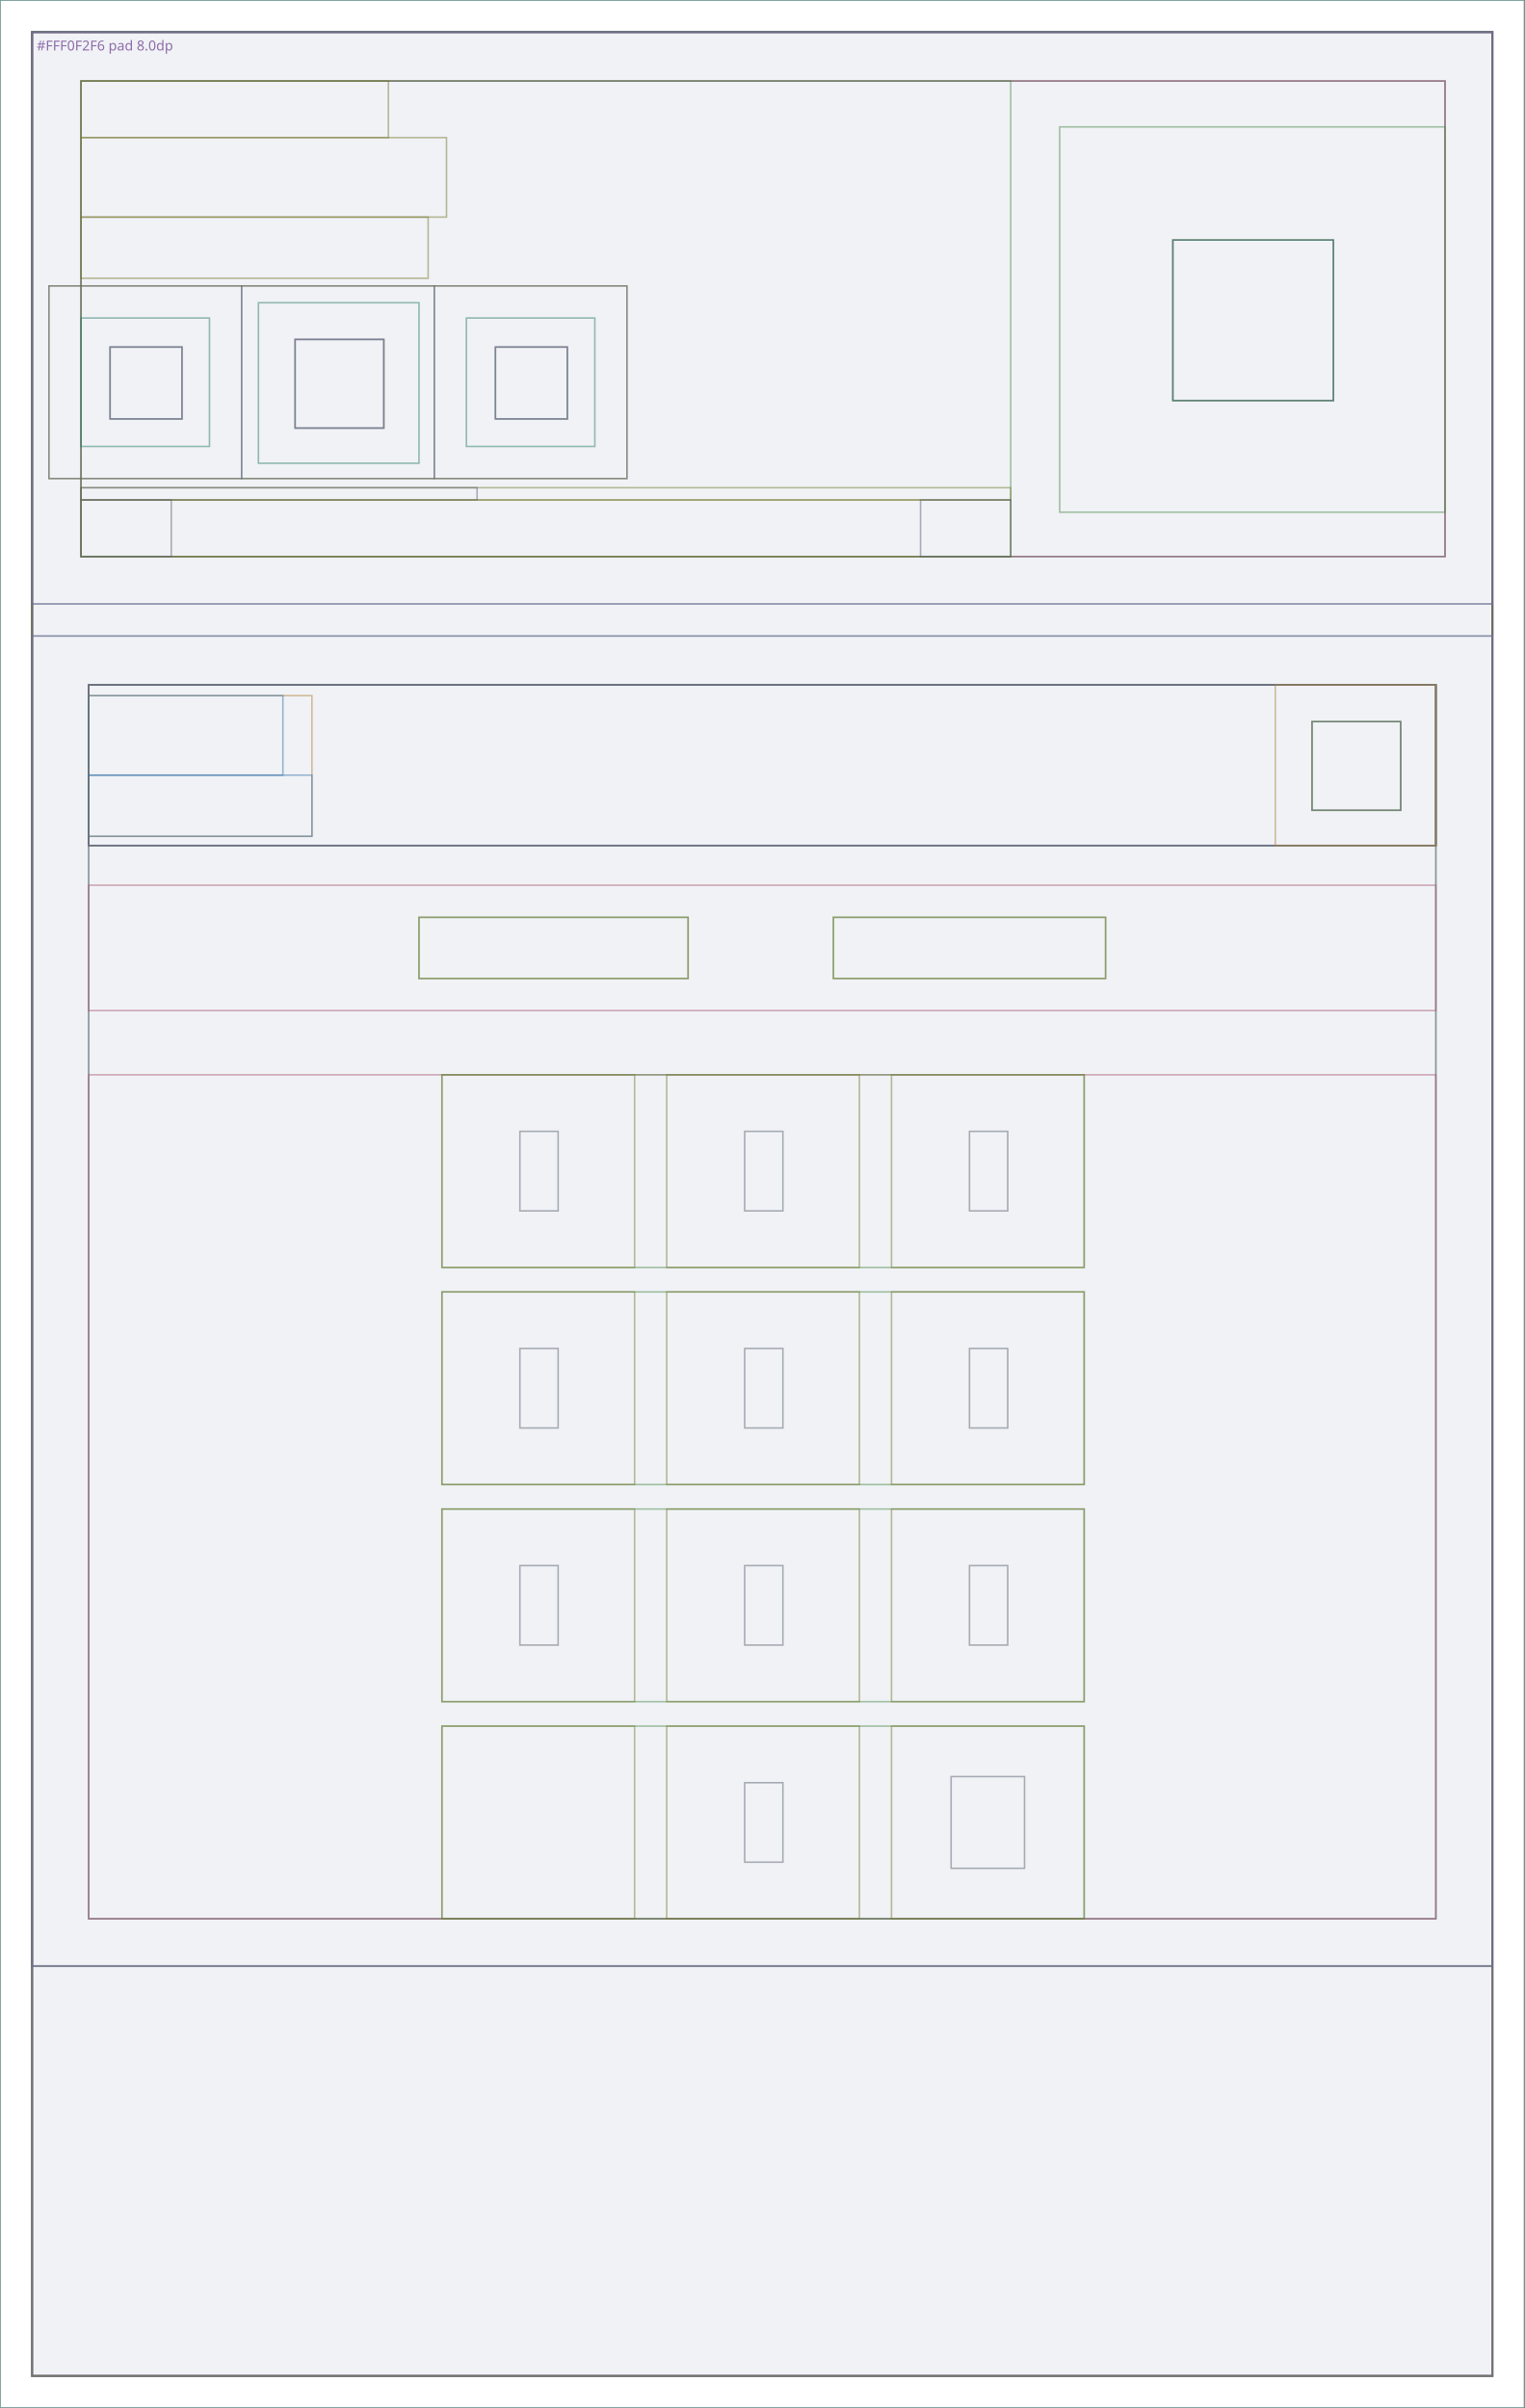
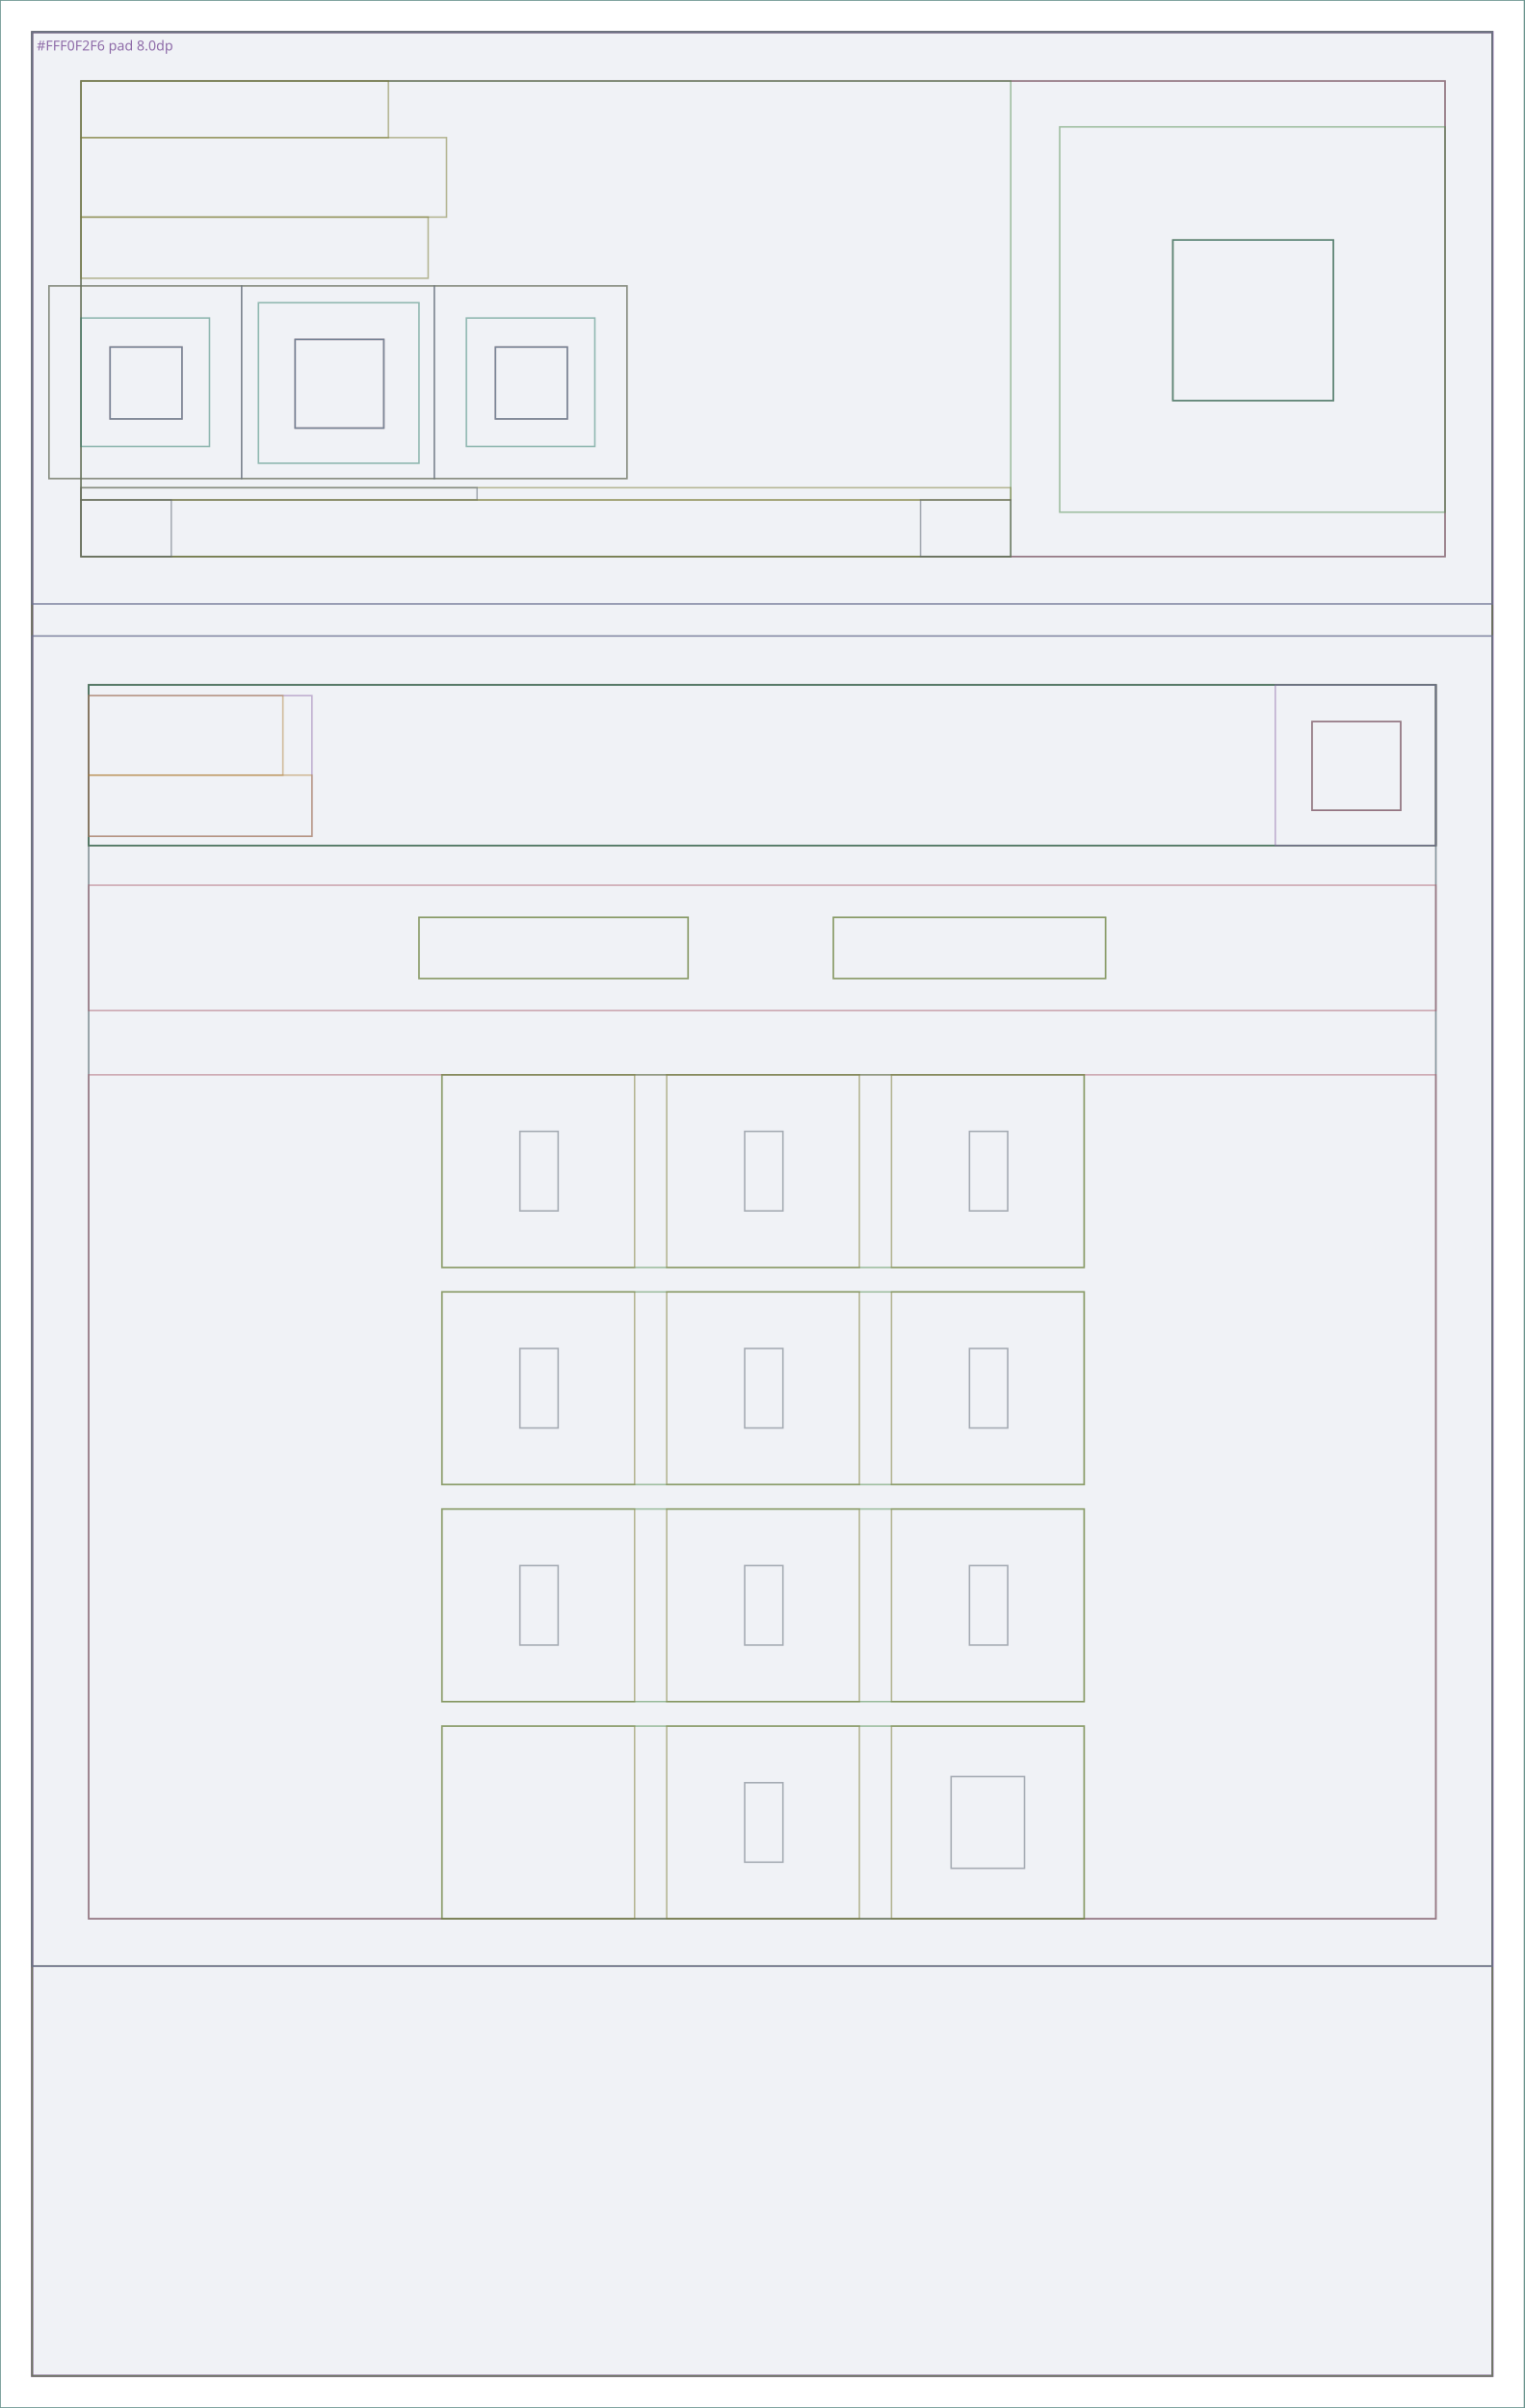
<svg xmlns="http://www.w3.org/2000/svg" viewBox="0 0 997 1575" width="997" height="1575" role="img" aria-label="Uber/Minimalist-Media-Light layout wireframe">
  <rect width="997" height="1575" fill="#ffffff" />
  <g>
    <rect x="0" y="0" width="997" height="1575" fill="none" fill-opacity="0" stroke="#5B6470" stroke-width="1" stroke-opacity="0.5" />
  </g>
  <g>
    <rect x="0" y="0" width="997" height="1575" fill="none" fill-opacity="0" stroke="#2E7D6B" stroke-width="1" stroke-opacity="0.5" />
  </g>
  <g>
    <rect x="21" y="21" width="955" height="1533" fill="#F0F2F6" fill-opacity="1" stroke="#8E6BA8" stroke-width="1.5" stroke-opacity="1" />
    <text x="24" y="33" font-family="system-ui, sans-serif" font-size="9" fill="#8E6BA8">#FFF0F2F6  pad 8.0dp</text>
  </g>
  <g>
    <rect x="21" y="21" width="955" height="1533" fill="none" fill-opacity="0" stroke="#B0813B" stroke-width="1" stroke-opacity="0.5" />
  </g>
  <g>
    <rect x="21" y="21" width="955" height="1533" fill="none" fill-opacity="0" stroke="#3B72A8" stroke-width="1" stroke-opacity="0.5" />
  </g>
  <g>
    <rect x="21" y="21" width="955" height="1533" fill="none" fill-opacity="0" stroke="#A85B6B" stroke-width="1" stroke-opacity="0.5" />
  </g>
  <g>
    <rect x="21" y="21" width="955" height="1533" fill="none" fill-opacity="0" stroke="#4F8A4A" stroke-width="1" stroke-opacity="0.5" />
  </g>
  <g>
    <rect x="21" y="21" width="955" height="1265" fill="none" fill-opacity="0" stroke="#7A7A33" stroke-width="1" stroke-opacity="0.5" />
  </g>
  <g>
    <rect x="21" y="21" width="955" height="1265" fill="none" fill-opacity="0" stroke="#5B6470" stroke-width="1" stroke-opacity="0.5" />
  </g>
  <g>
    <rect x="21" y="21" width="955" height="374" fill="none" fill-opacity="0" stroke="#2E7D6B" stroke-width="1" stroke-opacity="0.5" />
  </g>
  <g>
    <rect x="21" y="21" width="955" height="374" fill="none" fill-opacity="0" stroke="#8E6BA8" stroke-width="1" stroke-opacity="0.5" />
  </g>
  <g>
    <rect x="53" y="53" width="892" height="311" fill="none" fill-opacity="0" stroke="#B0813B" stroke-width="1" stroke-opacity="0.5" />
  </g>
  <g>
    <rect x="53" y="53" width="892" height="311" fill="none" fill-opacity="0" stroke="#3B72A8" stroke-width="1" stroke-opacity="0.5" />
  </g>
  <g>
    <rect x="53" y="53" width="892" height="311" fill="none" fill-opacity="0" stroke="#A85B6B" stroke-width="1" stroke-opacity="0.5" />
  </g>
  <g>
    <rect x="53" y="53" width="608" height="311" fill="none" fill-opacity="0" stroke="#4F8A4A" stroke-width="1" stroke-opacity="0.5" />
  </g>
  <g>
    <rect x="53" y="53" width="201" height="37" fill="none" fill-opacity="0" stroke="#7A7A33" stroke-width="1" stroke-opacity="0.5" />
  </g>
  <g>
    <rect x="53" y="90" width="239" height="52" fill="none" fill-opacity="0" stroke="#7A7A33" stroke-width="1" stroke-opacity="0.5" />
  </g>
  <g>
    <rect x="53" y="142" width="227" height="40" fill="none" fill-opacity="0" stroke="#7A7A33" stroke-width="1" stroke-opacity="0.5" />
  </g>
  <g>
    <rect x="32" y="187" width="378" height="126" fill="none" fill-opacity="0" stroke="#7A7A33" stroke-width="1" stroke-opacity="0.5" />
  </g>
  <g>
    <rect x="32" y="187" width="126" height="126" fill="none" fill-opacity="0" stroke="#5B6470" stroke-width="1" stroke-opacity="0.5" />
  </g>
  <g>
    <rect x="53" y="208" width="84" height="84" fill="none" fill-opacity="0" stroke="#2E7D6B" stroke-width="1" stroke-opacity="0.5" />
  </g>
  <g>
    <rect x="72" y="227" width="47" height="47" fill="none" fill-opacity="0" stroke="#8E6BA8" stroke-width="1" stroke-opacity="0.5" />
  </g>
  <g>
    <rect x="72" y="227" width="47" height="47" fill="none" fill-opacity="0" stroke="#B0813B" stroke-width="1" stroke-opacity="0.5" />
  </g>
  <g>
    <rect x="72" y="227" width="47" height="47" fill="none" fill-opacity="0" stroke="#3B72A8" stroke-width="1" stroke-opacity="0.5" />
  </g>
  <g>
    <rect x="158" y="187" width="126" height="126" fill="none" fill-opacity="0" stroke="#5B6470" stroke-width="1" stroke-opacity="0.5" />
  </g>
  <g>
    <rect x="169" y="198" width="105" height="105" fill="none" fill-opacity="0" stroke="#2E7D6B" stroke-width="1" stroke-opacity="0.5" />
  </g>
  <g>
    <rect x="193" y="222" width="58" height="58" fill="none" fill-opacity="0" stroke="#8E6BA8" stroke-width="1" stroke-opacity="0.5" />
  </g>
  <g>
    <rect x="193" y="222" width="58" height="58" fill="none" fill-opacity="0" stroke="#B0813B" stroke-width="1" stroke-opacity="0.5" />
  </g>
  <g>
    <rect x="193" y="222" width="58" height="58" fill="none" fill-opacity="0" stroke="#3B72A8" stroke-width="1" stroke-opacity="0.5" />
  </g>
  <g>
    <rect x="284" y="187" width="126" height="126" fill="none" fill-opacity="0" stroke="#5B6470" stroke-width="1" stroke-opacity="0.5" />
  </g>
  <g>
    <rect x="305" y="208" width="84" height="84" fill="none" fill-opacity="0" stroke="#2E7D6B" stroke-width="1" stroke-opacity="0.5" />
  </g>
  <g>
    <rect x="324" y="227" width="47" height="47" fill="none" fill-opacity="0" stroke="#8E6BA8" stroke-width="1" stroke-opacity="0.5" />
  </g>
  <g>
    <rect x="324" y="227" width="47" height="47" fill="none" fill-opacity="0" stroke="#B0813B" stroke-width="1" stroke-opacity="0.5" />
  </g>
  <g>
    <rect x="324" y="227" width="47" height="47" fill="none" fill-opacity="0" stroke="#3B72A8" stroke-width="1" stroke-opacity="0.5" />
  </g>
  <g>
    <rect x="53" y="319" width="608" height="8" fill="none" fill-opacity="0" stroke="#7A7A33" stroke-width="1" stroke-opacity="0.5" />
  </g>
  <g>
    <rect x="53" y="319" width="259" height="8" fill="none" fill-opacity="0" stroke="#5B6470" stroke-width="1" stroke-opacity="0.5" />
  </g>
  <g>
    <rect x="53" y="327" width="608" height="37" fill="none" fill-opacity="0" stroke="#7A7A33" stroke-width="1" stroke-opacity="0.5" />
  </g>
  <g>
    <rect x="53" y="327" width="59" height="37" fill="none" fill-opacity="0" stroke="#5B6470" stroke-width="1" stroke-opacity="0.5" />
  </g>
  <g>
    <rect x="602" y="327" width="59" height="37" fill="none" fill-opacity="0" stroke="#5B6470" stroke-width="1" stroke-opacity="0.5" />
  </g>
  <g>
    <rect x="693" y="83" width="252" height="252" fill="none" fill-opacity="0" stroke="#4F8A4A" stroke-width="1" stroke-opacity="0.5" />
  </g>
  <g>
    <rect x="767" y="157" width="105" height="105" fill="none" fill-opacity="0" stroke="#7A7A33" stroke-width="1" stroke-opacity="0.5" />
  </g>
  <g>
    <rect x="767" y="157" width="105" height="105" fill="none" fill-opacity="0" stroke="#5B6470" stroke-width="1" stroke-opacity="0.5" />
  </g>
  <g>
    <rect x="767" y="157" width="105" height="105" fill="none" fill-opacity="0" stroke="#2E7D6B" stroke-width="1" stroke-opacity="0.5" />
  </g>
  <g>
    <rect x="21" y="416" width="955" height="870" fill="none" fill-opacity="0" stroke="#2E7D6B" stroke-width="1" stroke-opacity="0.5" />
  </g>
  <g>
    <rect x="21" y="416" width="955" height="870" fill="none" fill-opacity="0" stroke="#8E6BA8" stroke-width="1" stroke-opacity="0.5" />
  </g>
  <g>
    <rect x="58" y="448" width="881" height="807" fill="none" fill-opacity="0" stroke="#B0813B" stroke-width="1" stroke-opacity="0.5" />
  </g>
  <g>
    <rect x="58" y="448" width="881" height="807" fill="none" fill-opacity="0" stroke="#3B72A8" stroke-width="1" stroke-opacity="0.5" />
  </g>
  <g>
    <rect x="58" y="448" width="881" height="105" fill="none" fill-opacity="0" stroke="#A85B6B" stroke-width="1" stroke-opacity="0.5" />
  </g>
  <g>
    <rect x="58" y="448" width="881" height="105" fill="none" fill-opacity="0" stroke="#4F8A4A" stroke-width="1" stroke-opacity="0.5" />
  </g>
  <g>
    <rect x="58" y="448" width="881" height="105" fill="none" fill-opacity="0" stroke="#7A7A33" stroke-width="1" stroke-opacity="0.5" />
  </g>
  <g>
    <rect x="58" y="448" width="881" height="105" fill="none" fill-opacity="0" stroke="#5B6470" stroke-width="1" stroke-opacity="0.5" />
  </g>
  <g>
    <rect x="58" y="448" width="881" height="105" fill="none" fill-opacity="0" stroke="#2E7D6B" stroke-width="1" stroke-opacity="0.5" />
  </g>
  <g>
-     <rect x="58" y="448" width="881" height="105" fill="none" fill-opacity="0" stroke="#8E6BA8" stroke-width="1" stroke-opacity="0.5" />
-   </g>
-   <g>
-     <rect x="58" y="455" width="146" height="92" fill="none" fill-opacity="0" stroke="#B0813B" stroke-width="1" stroke-opacity="0.5" />
-   </g>
-   <g>
-     <rect x="58" y="455" width="127" height="52" fill="none" fill-opacity="0" stroke="#3B72A8" stroke-width="1" stroke-opacity="0.5" />
-   </g>
-   <g>
-     <rect x="58" y="507" width="146" height="40" fill="none" fill-opacity="0" stroke="#3B72A8" stroke-width="1" stroke-opacity="0.5" />
-   </g>
-   <g>
-     <rect x="834" y="448" width="105" height="105" fill="none" fill-opacity="0" stroke="#B0813B" stroke-width="1" stroke-opacity="0.5" />
+     <rect x="58" y="455" width="146" height="92" fill="none" fill-opacity="0" stroke="#8E6BA8" stroke-width="1" stroke-opacity="0.5" />
+   </g>
+   <g>
+     <rect x="58" y="455" width="127" height="52" fill="none" fill-opacity="0" stroke="#B0813B" stroke-width="1" stroke-opacity="0.5" />
+   </g>
+   <g>
+     <rect x="58" y="507" width="146" height="40" fill="none" fill-opacity="0" stroke="#B0813B" stroke-width="1" stroke-opacity="0.5" />
+   </g>
+   <g>
+     <rect x="834" y="448" width="105" height="105" fill="none" fill-opacity="0" stroke="#8E6BA8" stroke-width="1" stroke-opacity="0.5" />
+   </g>
+   <g>
+     <rect x="858" y="472" width="58" height="58" fill="none" fill-opacity="0" stroke="#B0813B" stroke-width="1" stroke-opacity="0.5" />
  </g>
  <g>
    <rect x="858" y="472" width="58" height="58" fill="none" fill-opacity="0" stroke="#3B72A8" stroke-width="1" stroke-opacity="0.5" />
  </g>
  <g>
    <rect x="858" y="472" width="58" height="58" fill="none" fill-opacity="0" stroke="#A85B6B" stroke-width="1" stroke-opacity="0.5" />
  </g>
  <g>
-     <rect x="858" y="472" width="58" height="58" fill="none" fill-opacity="0" stroke="#4F8A4A" stroke-width="1" stroke-opacity="0.5" />
-   </g>
-   <g>
    <rect x="58" y="579" width="881" height="82" fill="none" fill-opacity="0" stroke="#A85B6B" stroke-width="1" stroke-opacity="0.5" />
  </g>
  <g>
    <rect x="274" y="600" width="176" height="40" fill="none" fill-opacity="0" stroke="#4F8A4A" stroke-width="1" stroke-opacity="0.5" />
  </g>
  <g>
    <rect x="274" y="600" width="176" height="40" fill="none" fill-opacity="0" stroke="#7A7A33" stroke-width="1" stroke-opacity="0.5" />
  </g>
  <g>
    <rect x="545" y="600" width="178" height="40" fill="none" fill-opacity="0" stroke="#4F8A4A" stroke-width="1" stroke-opacity="0.5" />
  </g>
  <g>
    <rect x="545" y="600" width="178" height="40" fill="none" fill-opacity="0" stroke="#7A7A33" stroke-width="1" stroke-opacity="0.5" />
  </g>
  <g>
    <rect x="58" y="703" width="881" height="552" fill="none" fill-opacity="0" stroke="#A85B6B" stroke-width="1" stroke-opacity="0.5" />
  </g>
  <g>
    <rect x="289" y="703" width="420" height="126" fill="none" fill-opacity="0" stroke="#4F8A4A" stroke-width="1" stroke-opacity="0.5" />
  </g>
  <g>
    <rect x="289" y="703" width="126" height="126" fill="none" fill-opacity="0" stroke="#7A7A33" stroke-width="1" stroke-opacity="0.5" />
  </g>
  <g>
    <rect x="340" y="740" width="25" height="52" fill="none" fill-opacity="0" stroke="#5B6470" stroke-width="1" stroke-opacity="0.5" />
  </g>
  <g>
    <rect x="436" y="703" width="126" height="126" fill="none" fill-opacity="0" stroke="#7A7A33" stroke-width="1" stroke-opacity="0.5" />
  </g>
  <g>
    <rect x="487" y="740" width="25" height="52" fill="none" fill-opacity="0" stroke="#5B6470" stroke-width="1" stroke-opacity="0.5" />
  </g>
  <g>
    <rect x="583" y="703" width="126" height="126" fill="none" fill-opacity="0" stroke="#7A7A33" stroke-width="1" stroke-opacity="0.5" />
  </g>
  <g>
    <rect x="634" y="740" width="25" height="52" fill="none" fill-opacity="0" stroke="#5B6470" stroke-width="1" stroke-opacity="0.5" />
  </g>
  <g>
    <rect x="289" y="845" width="420" height="126" fill="none" fill-opacity="0" stroke="#4F8A4A" stroke-width="1" stroke-opacity="0.5" />
  </g>
  <g>
    <rect x="289" y="845" width="126" height="126" fill="none" fill-opacity="0" stroke="#7A7A33" stroke-width="1" stroke-opacity="0.5" />
  </g>
  <g>
    <rect x="340" y="882" width="25" height="52" fill="none" fill-opacity="0" stroke="#5B6470" stroke-width="1" stroke-opacity="0.5" />
  </g>
  <g>
    <rect x="436" y="845" width="126" height="126" fill="none" fill-opacity="0" stroke="#7A7A33" stroke-width="1" stroke-opacity="0.5" />
  </g>
  <g>
    <rect x="487" y="882" width="25" height="52" fill="none" fill-opacity="0" stroke="#5B6470" stroke-width="1" stroke-opacity="0.5" />
  </g>
  <g>
    <rect x="583" y="845" width="126" height="126" fill="none" fill-opacity="0" stroke="#7A7A33" stroke-width="1" stroke-opacity="0.5" />
  </g>
  <g>
    <rect x="634" y="882" width="25" height="52" fill="none" fill-opacity="0" stroke="#5B6470" stroke-width="1" stroke-opacity="0.5" />
  </g>
  <g>
    <rect x="289" y="987" width="420" height="126" fill="none" fill-opacity="0" stroke="#4F8A4A" stroke-width="1" stroke-opacity="0.5" />
  </g>
  <g>
    <rect x="289" y="987" width="126" height="126" fill="none" fill-opacity="0" stroke="#7A7A33" stroke-width="1" stroke-opacity="0.5" />
  </g>
  <g>
    <rect x="340" y="1024" width="25" height="52" fill="none" fill-opacity="0" stroke="#5B6470" stroke-width="1" stroke-opacity="0.5" />
  </g>
  <g>
    <rect x="436" y="987" width="126" height="126" fill="none" fill-opacity="0" stroke="#7A7A33" stroke-width="1" stroke-opacity="0.5" />
  </g>
  <g>
    <rect x="487" y="1024" width="25" height="52" fill="none" fill-opacity="0" stroke="#5B6470" stroke-width="1" stroke-opacity="0.5" />
  </g>
  <g>
    <rect x="583" y="987" width="126" height="126" fill="none" fill-opacity="0" stroke="#7A7A33" stroke-width="1" stroke-opacity="0.5" />
  </g>
  <g>
    <rect x="634" y="1024" width="25" height="52" fill="none" fill-opacity="0" stroke="#5B6470" stroke-width="1" stroke-opacity="0.5" />
  </g>
  <g>
    <rect x="289" y="1129" width="420" height="126" fill="none" fill-opacity="0" stroke="#4F8A4A" stroke-width="1" stroke-opacity="0.5" />
  </g>
  <g>
    <rect x="289" y="1129" width="126" height="126" fill="none" fill-opacity="0" stroke="#7A7A33" stroke-width="1" stroke-opacity="0.5" />
  </g>
  <g>
    <rect x="436" y="1129" width="126" height="126" fill="none" fill-opacity="0" stroke="#7A7A33" stroke-width="1" stroke-opacity="0.5" />
  </g>
  <g>
    <rect x="487" y="1166" width="25" height="52" fill="none" fill-opacity="0" stroke="#5B6470" stroke-width="1" stroke-opacity="0.5" />
  </g>
  <g>
    <rect x="583" y="1129" width="126" height="126" fill="none" fill-opacity="0" stroke="#7A7A33" stroke-width="1" stroke-opacity="0.5" />
  </g>
  <g>
    <rect x="622" y="1162" width="48" height="60" fill="none" fill-opacity="0" stroke="#5B6470" stroke-width="1" stroke-opacity="0.5" />
  </g>
</svg>
